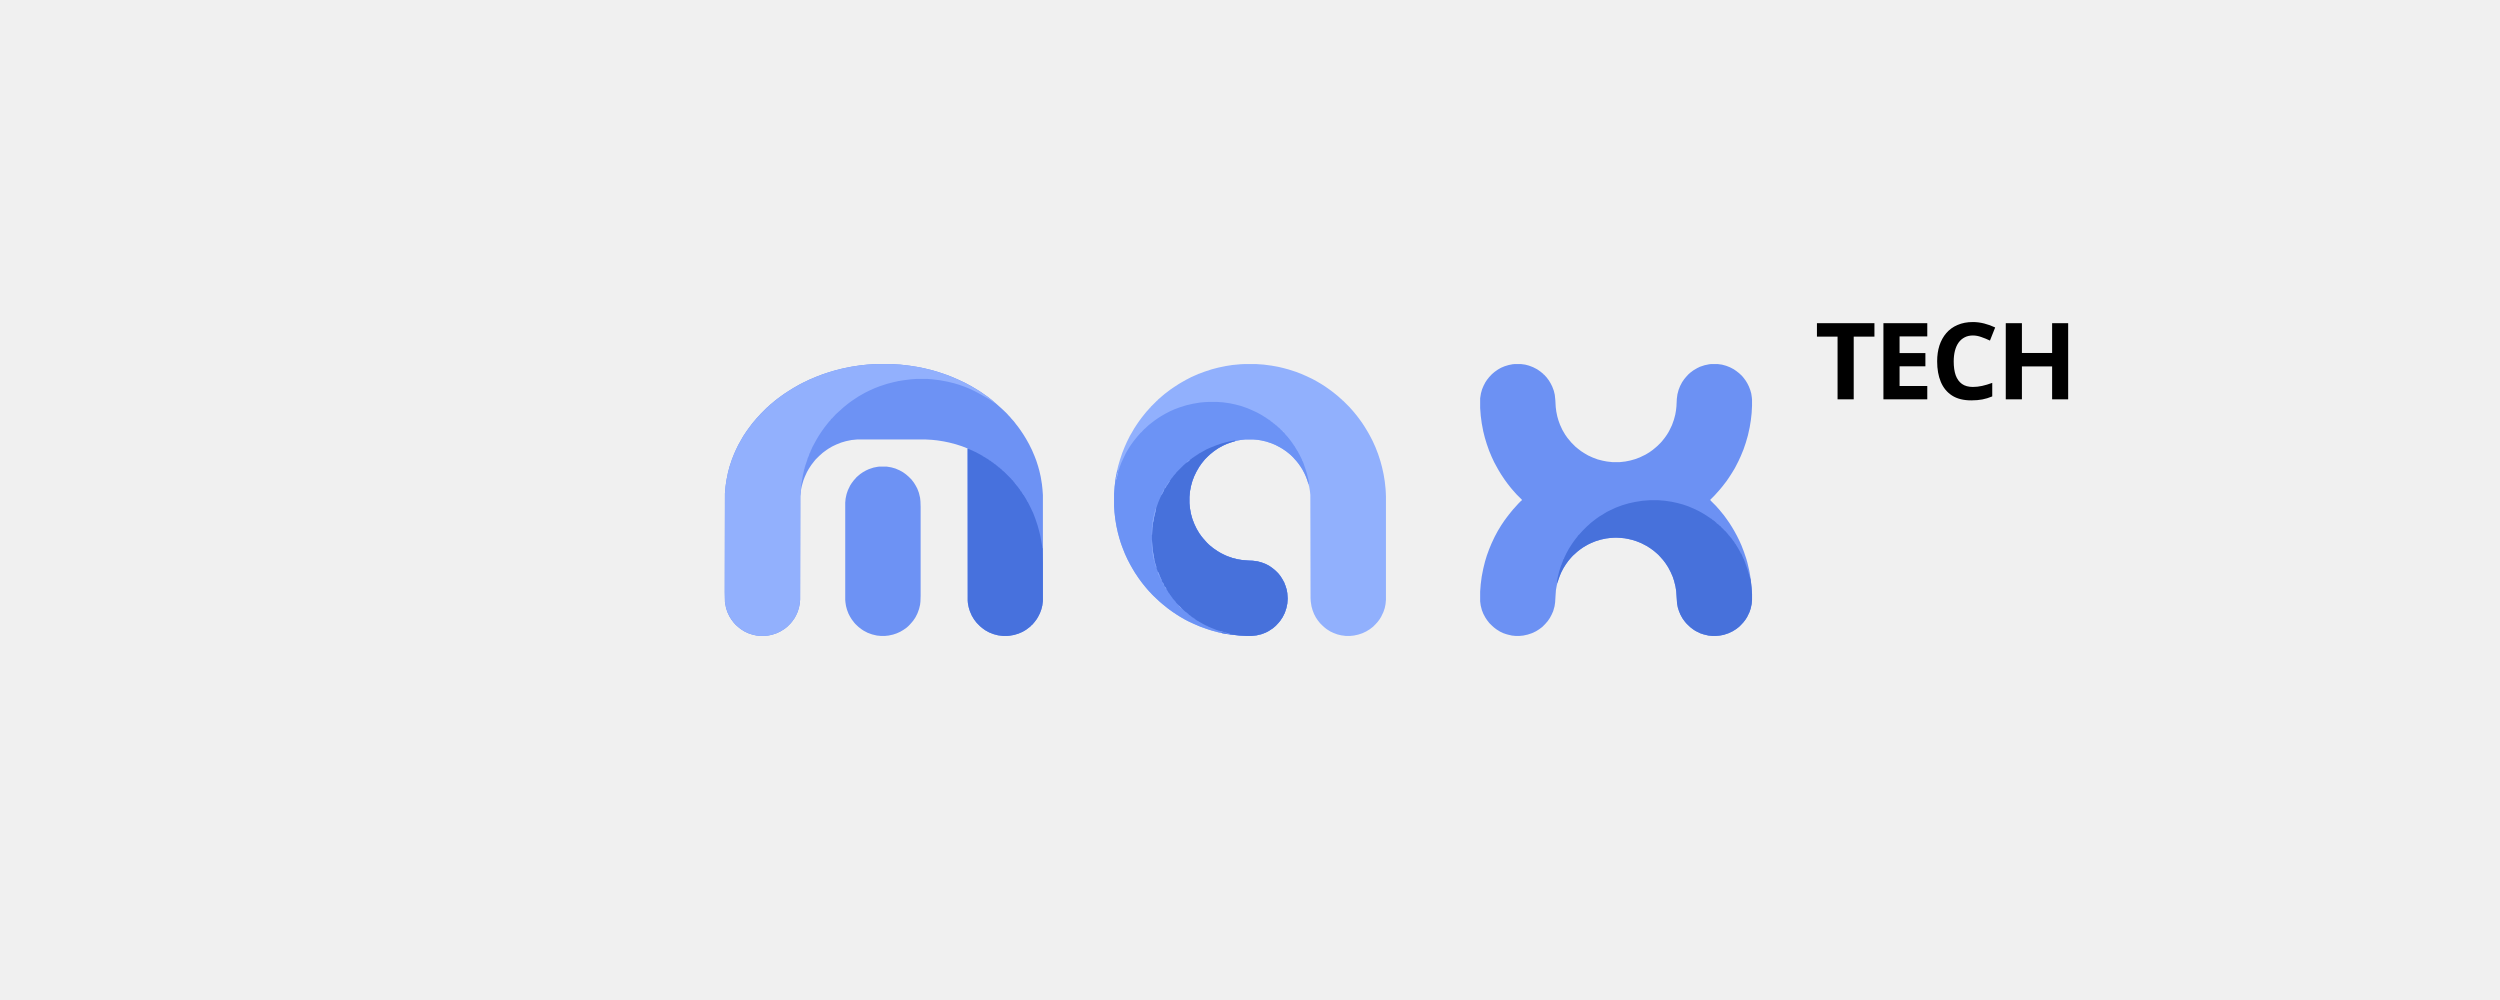
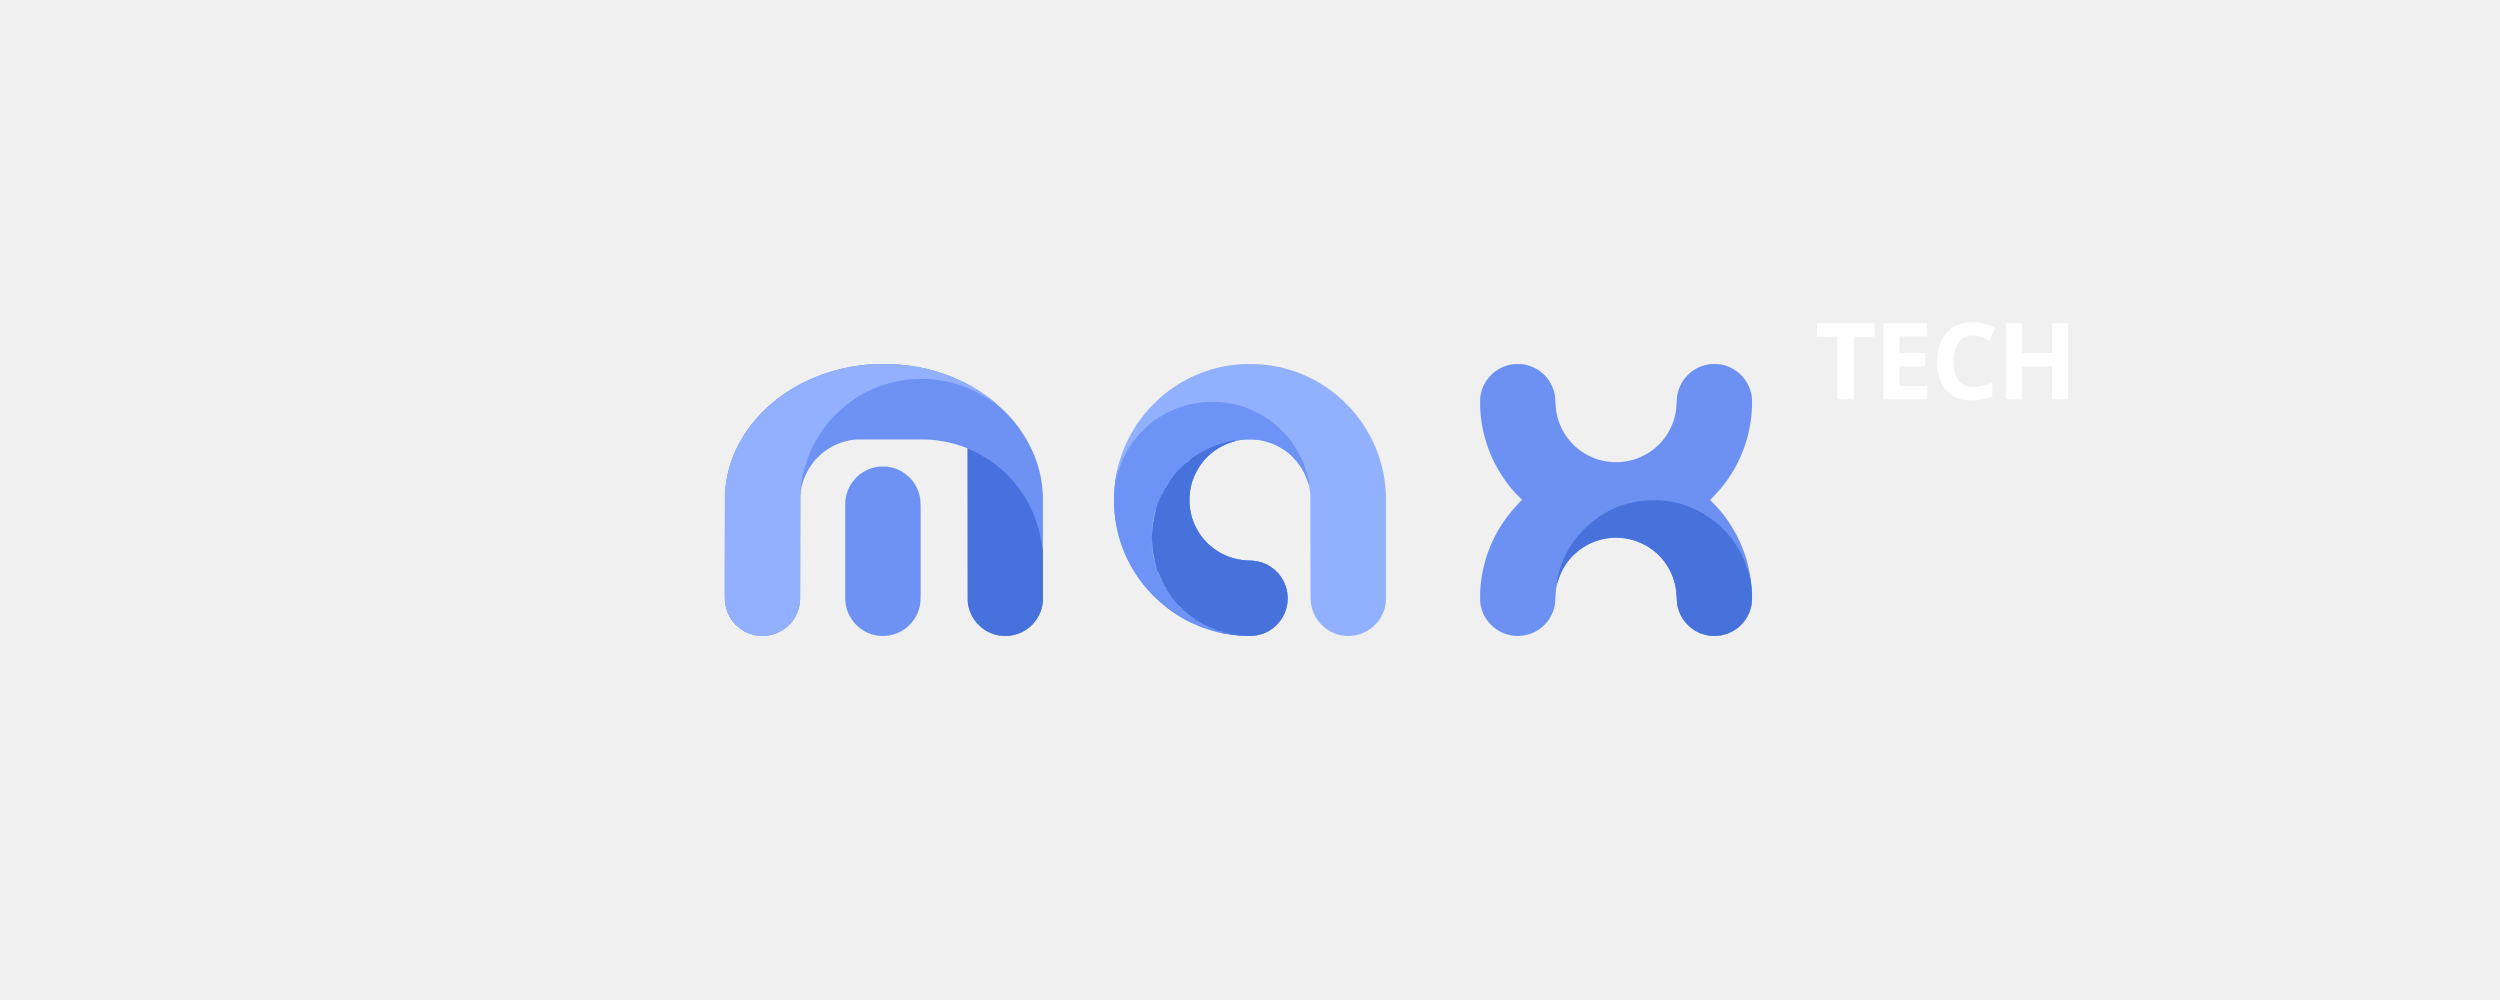
<svg xmlns="http://www.w3.org/2000/svg" width="500" zoomAndPan="magnify" viewBox="0 0 375 150" height="200" preserveAspectRatio="xMidYMid meet" version="1.0">
  <defs>
    <g />
  </defs>
  <path fill="#6d92f4" d="M 131.531 54.609 L 133.641 54.609 L 135.078 54.695 L 136.367 54.844 L 137.508 55.02 L 138.68 55.254 L 139.969 55.574 L 141.023 55.898 L 142.051 56.25 L 142.871 56.57 L 143.75 56.953 L 144.746 57.422 L 145.566 57.859 L 146.27 58.27 L 146.941 58.68 L 147.586 59.121 L 148.172 59.531 L 148.699 59.941 L 149.082 60.262 L 149.492 60.613 L 149.727 60.82 L 150.312 61.348 L 150.75 61.758 L 151.074 62.078 L 151.277 62.312 L 151.484 62.52 L 151.746 62.84 L 152.07 63.191 L 152.449 63.691 L 152.684 63.984 L 153.066 64.512 L 153.535 65.215 L 153.945 65.887 L 154.355 66.621 L 154.793 67.5 L 155.203 68.465 L 155.438 69.082 L 155.703 69.902 L 155.906 70.633 L 156.113 71.543 L 156.289 72.625 L 156.375 73.418 L 156.434 74.238 L 156.434 90.145 L 156.348 90.82 L 156.199 91.406 L 155.996 91.961 L 155.762 92.43 L 155.527 92.84 L 155.176 93.309 L 154.824 93.719 L 154.707 93.777 L 154.676 93.867 L 154.355 94.129 L 153.887 94.48 L 153.387 94.773 L 152.773 95.039 L 152.098 95.242 L 151.426 95.359 L 151.043 95.391 L 150.457 95.391 L 149.727 95.301 L 149.051 95.125 L 148.379 94.863 L 147.793 94.539 L 147.383 94.246 L 147 93.926 L 146.504 93.426 L 146.121 92.93 L 145.77 92.344 L 145.477 91.668 L 145.301 91.082 L 145.184 90.469 L 145.156 90.117 L 145.125 67.266 L 144.305 66.941 L 143.398 66.648 L 142.402 66.387 L 141.551 66.211 L 140.613 66.062 L 139.824 65.977 L 138.77 65.918 L 128.602 65.918 L 127.723 66.004 L 126.875 66.18 L 126.172 66.387 L 125.438 66.68 L 124.824 66.973 L 124.324 67.266 L 123.973 67.5 L 123.418 67.91 L 123.125 68.172 L 122.891 68.379 L 122.332 68.934 L 122.07 69.258 L 121.688 69.754 L 121.309 70.34 L 121.043 70.809 L 120.723 71.512 L 120.516 72.039 L 120.254 72.949 L 120.137 73.562 L 120.047 74.414 L 120.02 89.969 L 119.961 90.586 L 119.844 91.141 L 119.668 91.727 L 119.434 92.254 L 119.199 92.695 L 118.848 93.191 L 118.582 93.516 L 118.086 94.012 L 117.676 94.336 L 117.059 94.715 L 116.504 94.98 L 115.801 95.215 L 115.215 95.332 L 114.656 95.391 L 114.07 95.391 L 113.484 95.332 L 112.84 95.184 L 112.227 94.98 L 111.668 94.715 L 111.113 94.363 L 110.789 94.102 L 110.379 93.75 L 110.059 93.398 L 109.707 92.93 L 109.414 92.461 L 109.121 91.844 L 108.914 91.23 L 108.77 90.496 L 108.738 90.262 L 108.711 88.828 L 108.738 74.004 L 108.828 72.977 L 108.973 71.98 L 109.207 70.84 L 109.441 69.961 L 109.793 68.906 L 110.117 68.086 L 110.379 67.5 L 110.73 66.766 L 110.996 66.297 L 111.172 65.977 L 111.492 65.418 L 112.02 64.629 L 112.402 64.102 L 112.84 63.516 L 113.191 63.105 L 113.457 62.781 L 113.895 62.312 L 114.102 62.078 L 114.98 61.199 L 115.215 60.996 L 115.566 60.672 L 115.887 60.41 L 116.27 60.086 L 116.648 59.793 L 117.207 59.383 L 117.703 59.031 L 118.379 58.594 L 118.992 58.211 L 120.02 57.625 L 120.488 57.391 L 121.395 56.953 L 122.363 56.543 L 123.359 56.16 L 124.414 55.809 L 125.41 55.516 L 126.609 55.223 L 127.812 54.988 L 128.984 54.812 L 130.066 54.695 L 130.887 54.637 Z M 121.512 67.703 L 121.543 67.762 Z M 121.16 68.582 L 121.191 68.641 Z M 121.102 68.73 L 121.133 68.789 Z M 121.043 68.906 L 121.074 68.965 Z M 120.957 69.141 L 120.984 69.199 Z M 120.926 69.227 L 120.957 69.285 Z M 120.84 69.492 L 120.867 69.551 Z M 120.809 69.609 L 120.84 69.668 Z M 120.781 69.695 L 120.809 69.754 Z M 120.723 69.902 L 120.75 69.961 Z M 120.691 70.02 L 120.723 70.078 Z M 120.633 70.312 L 120.664 70.371 Z M 120.605 70.43 L 120.633 70.488 Z M 151.777 71.895 L 151.777 71.953 L 151.836 71.922 Z M 151.836 71.953 L 151.863 72.012 Z M 154.18 75.262 L 154.207 75.32 Z M 154.238 75.379 L 154.266 75.438 Z M 154.473 75.82 L 154.5 75.879 Z M 154.531 75.938 L 154.559 75.996 Z M 154.59 76.055 L 154.617 76.113 Z M 154.793 76.492 L 154.824 76.551 Z M 154.883 76.668 L 154.91 76.727 Z M 154.91 76.758 L 154.941 76.816 Z M 154.941 76.816 L 154.969 76.875 Z M 154.969 76.875 L 155 76.934 Z M 155 76.934 L 155.027 77.02 Z M 155.059 77.078 L 155.086 77.137 Z M 155.117 77.227 L 155.145 77.285 Z M 155.203 77.461 L 155.234 77.52 Z M 155.234 77.52 L 155.262 77.578 Z M 155.262 77.605 L 155.293 77.664 Z M 155.293 77.664 L 155.32 77.723 Z M 155.352 77.84 L 155.379 77.898 Z M 155.469 78.164 L 155.496 78.223 Z M 155.496 78.25 L 155.527 78.309 Z M 155.527 78.34 L 155.555 78.398 Z M 155.555 78.426 L 155.586 78.484 Z M 155.586 78.516 L 155.613 78.574 Z M 155.613 78.602 L 155.645 78.66 Z M 155.645 78.691 L 155.672 78.777 Z M 155.672 78.809 L 155.703 78.867 Z M 155.703 78.895 L 155.73 78.953 Z M 155.73 78.984 L 155.762 79.043 Z M 155.762 79.07 L 155.789 79.129 Z M 155.82 79.305 L 155.848 79.363 Z M 155.879 79.539 L 155.906 79.598 Z M 155.906 79.656 L 155.938 79.715 Z M 155.938 79.746 L 155.965 79.832 Z M 155.965 79.891 L 155.996 79.949 Z M 155.996 79.98 L 156.023 80.066 Z M 156.023 80.125 L 156.055 80.215 Z M 156.055 80.273 L 156.082 80.332 Z M 156.113 80.566 L 156.141 80.625 Z M 156.141 80.684 L 156.172 80.742 Z M 156.141 80.684 " fill-opacity="1" fill-rule="nonzero" />
  <path fill="#92b0fd" d="M 131.531 54.609 L 133.641 54.609 L 135.078 54.695 L 136.367 54.844 L 137.508 55.02 L 138.68 55.254 L 139.969 55.574 L 141.023 55.898 L 142.051 56.25 L 142.871 56.57 L 143.75 56.953 L 144.746 57.422 L 145.566 57.859 L 146.27 58.27 L 146.941 58.68 L 147.586 59.121 L 148.172 59.531 L 148.699 59.941 L 149.082 60.262 L 149.285 60.438 L 149.199 60.469 L 148.816 60.176 L 148.496 59.969 L 148.379 59.883 L 148.113 59.734 L 147.559 59.414 L 146.824 59.004 L 146.27 58.711 L 145.477 58.328 L 144.688 58.008 L 143.867 57.715 L 143.074 57.48 L 142.109 57.246 L 140.996 57.039 L 139.824 56.895 L 139.09 56.836 L 137.508 56.836 L 136.66 56.895 L 135.516 57.039 L 134.812 57.156 L 134.668 57.156 L 134.668 57.188 L 134.258 57.273 L 134.109 57.305 L 133.086 57.566 L 131.914 57.949 L 131.473 58.125 L 131.238 58.211 L 130.391 58.594 L 129.746 58.914 L 129.07 59.297 L 128.719 59.5 L 127.84 60.086 L 127.43 60.379 L 127.051 60.672 L 126.582 61.055 L 126.348 61.258 L 125.996 61.582 L 125.762 61.785 L 125.379 62.137 L 124.969 62.578 L 124.793 62.781 L 124.676 62.84 L 124.559 63.047 L 124.355 63.25 L 124.031 63.66 L 123.68 64.102 L 123.328 64.598 L 123.125 64.891 L 122.801 65.391 L 122.539 65.828 L 122.246 66.355 L 122.07 66.68 L 121.805 67.176 L 121.746 67.352 L 121.629 67.559 L 121.543 67.82 L 121.426 68.027 L 121.336 68.32 L 121.219 68.613 L 121.16 68.699 L 121.102 68.934 L 120.867 69.637 L 120.809 69.754 L 120.781 69.93 L 120.723 70.047 L 120.664 70.34 L 120.605 70.457 L 120.574 70.691 L 120.43 71.309 L 120.223 72.508 L 120.137 73.152 L 120.137 73.562 L 120.047 74.414 L 120.02 89.969 L 119.961 90.586 L 119.844 91.141 L 119.668 91.727 L 119.434 92.254 L 119.199 92.695 L 118.848 93.191 L 118.582 93.516 L 118.086 94.012 L 117.676 94.336 L 117.059 94.715 L 116.504 94.98 L 115.801 95.215 L 115.215 95.332 L 114.656 95.391 L 114.07 95.391 L 113.484 95.332 L 112.84 95.184 L 112.227 94.98 L 111.668 94.715 L 111.113 94.363 L 110.789 94.102 L 110.379 93.75 L 110.059 93.398 L 109.707 92.93 L 109.414 92.461 L 109.121 91.844 L 108.914 91.23 L 108.77 90.496 L 108.738 90.262 L 108.711 88.828 L 108.738 74.004 L 108.828 72.977 L 108.973 71.98 L 109.207 70.84 L 109.441 69.961 L 109.793 68.906 L 110.117 68.086 L 110.379 67.5 L 110.73 66.766 L 110.996 66.297 L 111.172 65.977 L 111.492 65.418 L 112.02 64.629 L 112.402 64.102 L 112.84 63.516 L 113.191 63.105 L 113.457 62.781 L 113.895 62.312 L 114.102 62.078 L 114.98 61.199 L 115.215 60.996 L 115.566 60.672 L 115.887 60.41 L 116.27 60.086 L 116.648 59.793 L 117.207 59.383 L 117.703 59.031 L 118.379 58.594 L 118.992 58.211 L 120.02 57.625 L 120.488 57.391 L 121.395 56.953 L 122.363 56.543 L 123.359 56.16 L 124.414 55.809 L 125.41 55.516 L 126.609 55.223 L 127.812 54.988 L 128.984 54.812 L 130.066 54.695 L 130.887 54.637 Z M 120.957 69.141 L 120.984 69.199 Z M 120.926 69.227 L 120.957 69.285 Z M 120.84 69.492 L 120.867 69.551 Z M 120.84 69.492 " fill-opacity="1" fill-rule="nonzero" />
  <path fill="#6d92f4" d="M 131.883 69.988 L 132.996 69.988 L 133.699 70.105 L 134.316 70.281 L 134.93 70.547 L 135.457 70.84 L 135.898 71.16 L 136.277 71.484 L 136.719 71.922 L 137.098 72.422 L 137.363 72.859 L 137.598 73.301 L 137.832 73.914 L 138.008 74.648 L 138.066 75.176 L 138.094 76.023 L 138.094 89.383 L 138.066 90.234 L 138.008 90.73 L 137.859 91.348 L 137.625 91.992 L 137.332 92.578 L 136.98 93.105 L 136.66 93.484 L 136.336 93.836 L 136.016 94.129 L 135.516 94.48 L 135.02 94.773 L 134.492 95.008 L 133.965 95.184 L 133.289 95.332 L 132.734 95.391 L 132.148 95.391 L 131.531 95.332 L 130.801 95.156 L 130.156 94.922 L 129.539 94.598 L 129.188 94.363 L 128.777 94.043 L 128.309 93.602 L 128.105 93.367 L 127.754 92.898 L 127.52 92.52 L 127.285 92.078 L 127.051 91.465 L 126.902 90.906 L 126.816 90.352 L 126.785 90 L 126.785 75.379 L 126.844 74.766 L 126.992 74.09 L 127.195 73.504 L 127.52 72.832 L 127.723 72.508 L 128.074 72.039 L 128.34 71.746 L 128.457 71.602 L 128.691 71.395 L 129.043 71.102 L 129.422 70.84 L 129.891 70.574 L 130.332 70.371 L 131.035 70.137 L 131.648 70.02 Z M 131.883 69.988 " fill-opacity="1" fill-rule="nonzero" />
  <path fill="#4771dd" d="M 145.156 67.324 L 145.449 67.41 L 146.297 67.793 L 146.855 68.086 L 147.324 68.348 L 147.41 68.379 L 147.41 68.438 L 147.559 68.496 L 147.852 68.672 L 147.938 68.699 L 147.938 68.758 L 148.055 68.789 L 148.262 68.934 L 148.348 68.965 L 148.348 69.023 L 148.496 69.082 L 148.641 69.168 L 148.758 69.285 L 149.051 69.461 L 149.051 69.52 L 149.168 69.551 L 149.168 69.609 L 149.285 69.637 L 149.434 69.785 L 149.578 69.871 L 149.609 69.93 L 149.754 70.02 L 149.754 70.078 L 149.871 70.105 L 150.02 70.254 L 150.281 70.457 L 150.43 70.633 L 150.574 70.723 L 151.746 71.895 L 151.746 71.953 L 151.805 71.953 L 151.98 72.156 L 152.07 72.305 L 152.129 72.332 L 152.188 72.449 L 152.273 72.539 L 152.273 72.598 L 152.391 72.656 L 152.422 72.773 L 152.508 72.801 L 152.539 72.891 L 152.715 73.066 L 152.742 73.152 L 152.801 73.184 L 152.832 73.27 L 152.977 73.418 L 153.035 73.594 L 153.094 73.594 L 153.125 73.711 L 153.184 73.711 L 153.328 73.973 L 153.359 74.062 L 153.418 74.062 L 153.477 74.238 L 153.535 74.238 L 153.652 74.441 L 153.887 74.824 L 154.062 75.145 L 154.09 75.262 L 154.148 75.262 L 154.59 76.141 L 154.824 76.641 L 154.969 76.934 L 155.145 77.402 L 155.293 77.781 L 155.645 78.836 L 155.879 79.688 L 156.055 80.418 L 156.316 81.883 L 156.348 82.234 L 156.406 82.234 L 156.434 84.578 L 156.434 90.145 L 156.348 90.82 L 156.199 91.406 L 155.996 91.961 L 155.762 92.43 L 155.527 92.84 L 155.176 93.309 L 154.824 93.719 L 154.707 93.777 L 154.676 93.867 L 154.355 94.129 L 153.887 94.48 L 153.387 94.773 L 152.773 95.039 L 152.098 95.242 L 151.426 95.359 L 151.043 95.391 L 150.457 95.391 L 149.727 95.301 L 149.051 95.125 L 148.379 94.863 L 147.793 94.539 L 147.383 94.246 L 147 93.926 L 146.504 93.426 L 146.121 92.93 L 145.77 92.344 L 145.477 91.668 L 145.301 91.082 L 145.184 90.469 L 145.156 90.117 Z M 145.156 67.324 " fill-opacity="1" fill-rule="nonzero" />
  <path fill="#91b0fd" d="M 186.648 54.609 L 188.438 54.609 L 189.609 54.695 L 190.723 54.844 L 191.719 55.02 L 192.566 55.223 L 193.328 55.43 L 194.414 55.781 L 195.234 56.102 L 195.906 56.395 L 196.844 56.836 L 197.488 57.188 L 198.133 57.566 L 198.691 57.918 L 199.16 58.242 L 199.688 58.621 L 200.066 58.914 L 200.711 59.441 L 201.004 59.707 L 201.238 59.91 L 201.328 59.969 L 201.328 60.027 L 201.445 60.086 L 202.441 61.082 L 202.645 61.316 L 202.938 61.641 L 203.203 61.961 L 203.582 62.43 L 203.934 62.898 L 204.316 63.426 L 204.754 64.102 L 205.195 64.832 L 205.488 65.359 L 205.898 66.152 L 206.309 67.059 L 206.719 68.113 L 207.07 69.199 L 207.305 70.078 L 207.539 71.133 L 207.715 72.215 L 207.832 73.301 L 207.859 73.68 L 207.891 74.441 L 207.891 89.969 L 207.832 90.613 L 207.715 91.199 L 207.508 91.816 L 207.156 92.547 L 206.895 92.957 L 206.602 93.34 L 206.277 93.691 L 205.957 94.012 L 205.457 94.395 L 204.93 94.715 L 204.375 94.98 L 203.758 95.184 L 203.086 95.332 L 202.5 95.391 L 201.883 95.391 L 201.18 95.301 L 200.594 95.156 L 200.039 94.949 L 199.539 94.715 L 198.984 94.363 L 198.66 94.102 L 198.367 93.836 L 197.988 93.457 L 197.664 93.047 L 197.371 92.605 L 197.109 92.109 L 196.875 91.492 L 196.727 90.965 L 196.609 90.203 L 196.582 89.676 L 196.551 74.238 L 196.492 73.68 L 196.375 72.977 L 196.141 72.188 L 195.938 71.602 L 195.672 71.016 L 195.379 70.457 L 195.086 69.988 L 194.734 69.492 L 194.473 69.168 L 194.207 68.875 L 194.004 68.641 L 193.68 68.32 L 193.445 68.113 L 192.977 67.734 L 192.422 67.352 L 191.98 67.09 L 191.309 66.738 L 190.75 66.504 L 189.961 66.238 L 189.199 66.062 L 188.672 65.977 L 187.996 65.918 L 186.797 65.918 L 186.035 66.004 L 185.449 66.121 L 184.746 66.328 L 184.07 66.562 L 183.484 66.824 L 182.781 67.207 L 182.43 67.441 L 182.02 67.734 L 181.551 68.113 L 181.172 68.465 L 180.73 68.906 L 180.469 69.227 L 180.234 69.52 L 179.883 70.02 L 179.473 70.723 L 179.121 71.453 L 178.855 72.156 L 178.652 72.891 L 178.504 73.652 L 178.418 74.559 L 178.418 75.469 L 178.504 76.316 L 178.652 77.109 L 178.855 77.84 L 179.148 78.602 L 179.5 79.336 L 179.883 79.98 L 180.262 80.508 L 180.527 80.828 L 180.789 81.121 L 180.996 81.355 L 181.289 81.648 L 181.523 81.855 L 181.992 82.234 L 182.637 82.676 L 183.133 82.969 L 183.602 83.203 L 184.043 83.406 L 184.863 83.699 L 185.566 83.875 L 186.238 83.992 L 187.266 84.082 L 187.91 84.109 L 188.613 84.199 L 189.258 84.375 L 189.871 84.609 L 190.371 84.871 L 190.84 85.195 L 191.133 85.43 L 191.426 85.691 L 191.746 86.016 L 192.07 86.426 L 192.332 86.836 L 192.625 87.363 L 192.859 87.977 L 193.008 88.477 L 193.094 88.973 L 193.152 89.793 L 193.094 90.555 L 192.949 91.23 L 192.715 91.934 L 192.391 92.578 L 192.039 93.105 L 191.777 93.426 L 191.367 93.867 L 190.957 94.219 L 190.34 94.629 L 189.844 94.891 L 189.227 95.125 L 188.496 95.301 L 187.734 95.391 L 186.941 95.391 L 185.918 95.332 L 184.656 95.184 L 183.809 95.066 L 182.812 94.863 L 181.816 94.598 L 181.082 94.363 L 180.086 94.012 L 179.121 93.602 L 178.242 93.191 L 177.684 92.898 L 176.98 92.488 L 176.426 92.137 L 175.898 91.785 L 175.488 91.492 L 175.137 91.23 L 174.668 90.848 L 174.375 90.613 L 173.965 90.262 L 173.523 89.852 L 173.027 89.383 L 172.793 89.148 L 172.586 88.914 L 172.383 88.711 L 172.176 88.477 L 171.824 88.066 L 171.445 87.598 L 171.152 87.215 L 170.77 86.688 L 170.242 85.898 L 169.891 85.312 L 169.539 84.695 L 169.129 83.906 L 168.75 83.086 L 168.367 82.117 L 168.133 81.473 L 167.898 80.711 L 167.664 79.832 L 167.461 78.895 L 167.285 77.84 L 167.168 76.785 L 167.109 75.906 L 167.109 74.09 L 167.195 72.977 L 167.344 71.777 L 167.488 70.926 L 167.723 69.902 L 167.988 68.992 L 168.34 67.938 L 168.691 67.059 L 169.043 66.27 L 169.48 65.391 L 169.891 64.688 L 170.125 64.277 L 170.508 63.691 L 170.828 63.223 L 171.238 62.664 L 171.562 62.254 L 171.941 61.785 L 172.234 61.465 L 172.441 61.23 L 172.5 61.141 L 172.559 61.141 L 172.617 61.023 L 173.555 60.086 L 173.613 60.086 L 173.641 60 L 173.875 59.793 L 174.316 59.414 L 174.695 59.09 L 175.164 58.738 L 175.547 58.445 L 176.102 58.066 L 176.777 57.625 L 177.215 57.363 L 177.891 56.98 L 178.68 56.57 L 179.734 56.102 L 180.762 55.723 L 181.758 55.398 L 182.754 55.137 L 183.895 54.902 L 184.832 54.754 L 186.062 54.637 Z M 192.129 64.395 L 192.129 64.453 L 192.188 64.422 Z M 192.246 64.512 L 192.246 64.57 L 192.305 64.539 Z M 192.363 64.629 L 192.363 64.688 L 192.422 64.656 Z M 192.449 64.746 L 192.508 64.805 L 192.508 64.746 Z M 193.562 66.035 L 193.594 66.094 Z M 193.652 66.152 L 193.68 66.211 Z M 194.148 66.855 L 194.18 66.914 Z M 194.941 68.203 L 194.969 68.262 Z M 195 68.32 L 195.027 68.379 Z M 195.059 68.438 L 195.086 68.496 Z M 195.117 68.555 L 195.145 68.613 Z M 195.234 68.816 L 195.262 68.875 Z M 195.262 68.875 L 195.293 68.934 Z M 195.32 69.023 L 195.379 69.141 L 195.352 69.023 Z M 195.379 69.141 L 195.41 69.199 Z M 195.41 69.199 L 195.438 69.258 Z M 195.438 69.285 L 195.469 69.344 Z M 195.469 69.344 L 195.496 69.434 Z M 195.496 69.434 L 195.527 69.492 Z M 195.527 69.492 L 195.555 69.551 Z M 195.555 69.578 L 195.586 69.637 Z M 195.586 69.637 L 195.613 69.727 Z M 195.613 69.727 L 195.645 69.785 Z M 195.645 69.812 L 195.672 69.871 Z M 195.672 69.902 L 195.703 69.961 Z M 195.703 69.961 L 195.73 70.047 Z M 195.73 70.047 L 195.762 70.105 Z M 195.762 70.137 L 195.789 70.195 Z M 195.789 70.223 L 195.82 70.281 Z M 195.82 70.312 L 195.848 70.371 Z M 195.938 70.664 L 195.965 70.723 Z M 196.23 71.805 L 196.258 71.863 Z M 196.289 72.07 L 196.316 72.129 Z M 173.965 74.707 L 173.992 74.766 Z M 173.613 75.586 L 173.641 75.645 Z M 173.523 75.82 L 173.555 75.879 Z M 174.93 88.359 L 174.961 88.418 Z M 175.312 88.945 L 175.34 89.004 Z M 175.516 89.238 L 175.547 89.297 Z M 175.867 89.707 L 175.898 89.766 Z M 175.984 89.852 L 176.016 89.91 Z M 176.133 90.027 L 176.16 90.086 Z M 176.395 90.352 L 176.426 90.41 Z M 176.746 90.73 L 176.777 90.82 L 176.836 90.789 Z M 176.836 90.82 L 176.895 90.938 L 177.129 91.172 L 177.188 91.141 L 176.863 90.82 Z M 177.188 91.172 L 177.246 91.289 L 177.305 91.258 Z M 177.363 91.348 L 177.363 91.406 L 177.422 91.375 Z M 179.734 93.191 L 179.766 93.25 L 179.824 93.223 Z M 179.883 93.281 L 179.91 93.34 L 179.969 93.309 Z M 179.883 93.281 " fill-opacity="1" fill-rule="nonzero" />
  <path fill="#6c93f5" d="M 181.199 60.293 L 182.637 60.293 L 183.457 60.352 L 184.48 60.496 L 185.301 60.672 L 186.094 60.879 L 187.117 61.23 L 187.793 61.523 L 188.555 61.875 L 189.199 62.227 L 189.754 62.578 L 189.844 62.605 L 189.844 62.664 L 189.93 62.664 L 189.93 62.723 L 190.02 62.723 L 190.02 62.781 L 190.195 62.84 L 190.195 62.898 L 190.281 62.898 L 190.281 62.957 L 190.371 62.957 L 190.488 63.074 L 190.605 63.133 L 190.605 63.191 L 190.723 63.223 L 190.723 63.281 L 190.84 63.309 L 190.84 63.367 L 190.957 63.398 L 190.957 63.457 L 191.016 63.457 L 191.016 63.516 L 191.133 63.543 L 191.16 63.602 L 191.309 63.691 L 191.309 63.75 L 191.453 63.809 L 191.746 64.102 L 191.895 64.188 L 192.098 64.422 L 192.246 64.512 L 192.246 64.57 L 192.363 64.629 L 192.422 64.746 L 192.656 64.949 L 192.773 65.125 L 193.066 65.449 L 193.211 65.594 L 193.242 65.684 L 193.359 65.77 L 193.387 65.859 L 193.445 65.887 L 193.504 66.004 L 193.652 66.152 L 193.738 66.328 L 193.797 66.355 L 193.887 66.504 L 193.887 66.562 L 193.945 66.562 L 193.945 66.648 L 194.004 66.648 L 194.09 66.824 L 194.18 66.914 L 194.324 67.176 L 194.559 67.559 L 194.559 67.617 L 194.617 67.617 L 194.734 67.852 L 194.969 68.289 L 195.262 68.875 L 195.527 69.492 L 195.672 69.93 L 195.762 70.164 L 196.023 70.984 L 196.289 72.07 L 196.316 72.246 L 196.316 72.625 L 196.258 72.598 L 196.082 72.012 L 195.906 71.543 L 195.672 71.016 L 195.379 70.457 L 195.086 69.988 L 194.734 69.492 L 194.473 69.168 L 194.207 68.875 L 194.004 68.641 L 193.68 68.32 L 193.445 68.113 L 192.977 67.734 L 192.422 67.352 L 191.98 67.09 L 191.309 66.738 L 190.75 66.504 L 189.961 66.238 L 189.199 66.062 L 188.672 65.977 L 187.996 65.918 L 186.797 65.918 L 186.035 66.004 L 185.449 66.121 L 184.746 66.328 L 184.07 66.562 L 183.484 66.824 L 182.781 67.207 L 182.43 67.441 L 182.02 67.734 L 181.551 68.113 L 181.172 68.465 L 180.73 68.906 L 180.469 69.227 L 180.234 69.52 L 179.883 70.02 L 179.473 70.723 L 179.121 71.453 L 178.855 72.156 L 178.652 72.891 L 178.504 73.652 L 178.418 74.559 L 178.418 75.469 L 178.504 76.316 L 178.652 77.109 L 178.855 77.84 L 179.148 78.602 L 179.5 79.336 L 179.883 79.98 L 180.262 80.508 L 180.527 80.828 L 180.789 81.121 L 180.996 81.355 L 181.289 81.648 L 181.523 81.855 L 181.992 82.234 L 182.637 82.676 L 183.133 82.969 L 183.602 83.203 L 184.043 83.406 L 184.863 83.699 L 185.566 83.875 L 186.238 83.992 L 187.266 84.082 L 187.91 84.109 L 188.613 84.199 L 189.258 84.375 L 189.871 84.609 L 190.371 84.871 L 190.84 85.195 L 191.133 85.43 L 191.426 85.691 L 191.746 86.016 L 192.07 86.426 L 192.332 86.836 L 192.625 87.363 L 192.859 87.977 L 193.008 88.477 L 193.094 88.973 L 193.152 89.793 L 193.094 90.555 L 192.949 91.23 L 192.715 91.934 L 192.391 92.578 L 192.039 93.105 L 191.777 93.426 L 191.367 93.867 L 190.957 94.219 L 190.34 94.629 L 189.844 94.891 L 189.227 95.125 L 188.496 95.301 L 187.734 95.391 L 186.941 95.391 L 185.918 95.332 L 184.656 95.184 L 183.809 95.066 L 182.812 94.863 L 181.816 94.598 L 181.082 94.363 L 180.086 94.012 L 179.121 93.602 L 178.242 93.191 L 177.684 92.898 L 176.98 92.488 L 176.426 92.137 L 175.898 91.785 L 175.488 91.492 L 175.137 91.23 L 174.668 90.848 L 174.375 90.613 L 173.965 90.262 L 173.523 89.852 L 173.027 89.383 L 172.793 89.148 L 172.586 88.914 L 172.383 88.711 L 172.176 88.477 L 171.824 88.066 L 171.445 87.598 L 171.152 87.215 L 170.77 86.688 L 170.242 85.898 L 169.891 85.312 L 169.539 84.695 L 169.129 83.906 L 168.75 83.086 L 168.367 82.117 L 168.133 81.473 L 167.898 80.711 L 167.664 79.832 L 167.461 78.895 L 167.285 77.84 L 167.168 76.785 L 167.109 75.906 L 167.109 74.09 L 167.195 72.977 L 167.312 72.012 L 167.371 71.805 L 167.43 71.836 L 167.52 71.57 L 167.637 71.102 L 167.898 70.223 L 168.191 69.434 L 168.516 68.73 L 168.867 67.996 L 169.102 67.586 L 169.422 67.059 L 169.656 66.707 L 170.039 66.18 L 170.418 65.711 L 170.652 65.418 L 170.918 65.125 L 171.062 64.949 L 171.238 64.805 L 171.445 64.57 L 171.648 64.363 L 171.824 64.219 L 171.973 64.07 L 172.324 63.75 L 172.734 63.426 L 173.23 63.047 L 173.699 62.723 L 174.199 62.402 L 174.812 62.051 L 175.488 61.699 L 176.219 61.375 L 177.012 61.082 L 177.949 60.789 L 178.973 60.555 L 180.027 60.379 L 180.672 60.32 Z M 173.965 74.707 L 173.992 74.766 Z M 173.613 75.586 L 173.641 75.645 Z M 173.523 75.82 L 173.555 75.879 Z M 174.93 88.359 L 174.961 88.418 Z M 175.312 88.945 L 175.34 89.004 Z M 175.516 89.238 L 175.547 89.297 Z M 175.867 89.707 L 175.898 89.766 Z M 175.984 89.852 L 176.016 89.91 Z M 176.133 90.027 L 176.16 90.086 Z M 176.395 90.352 L 176.426 90.41 Z M 176.746 90.73 L 176.777 90.82 L 176.836 90.789 Z M 176.836 90.82 L 176.895 90.938 L 177.129 91.172 L 177.188 91.141 L 176.863 90.82 Z M 177.188 91.172 L 177.246 91.289 L 177.305 91.258 Z M 177.363 91.348 L 177.363 91.406 L 177.422 91.375 Z M 179.734 93.191 L 179.766 93.25 L 179.824 93.223 Z M 179.883 93.281 L 179.91 93.34 L 179.969 93.309 Z M 179.883 93.281 " fill-opacity="1" fill-rule="nonzero" />
  <path fill="#4771db" d="M 185.242 66.062 L 185.301 66.121 L 185.242 66.18 L 184.656 66.355 L 184.07 66.562 L 183.484 66.824 L 182.781 67.207 L 182.43 67.441 L 182.02 67.734 L 181.551 68.113 L 181.172 68.465 L 180.73 68.906 L 180.469 69.227 L 180.234 69.52 L 179.883 70.02 L 179.473 70.723 L 179.121 71.453 L 178.855 72.156 L 178.652 72.891 L 178.504 73.652 L 178.418 74.559 L 178.418 75.469 L 178.504 76.316 L 178.652 77.109 L 178.855 77.84 L 179.148 78.602 L 179.5 79.336 L 179.883 79.98 L 180.262 80.508 L 180.527 80.828 L 180.789 81.121 L 180.996 81.355 L 181.289 81.648 L 181.523 81.855 L 181.992 82.234 L 182.637 82.676 L 183.133 82.969 L 183.602 83.203 L 184.043 83.406 L 184.863 83.699 L 185.566 83.875 L 186.238 83.992 L 187.266 84.082 L 187.91 84.109 L 188.613 84.199 L 189.258 84.375 L 189.871 84.609 L 190.371 84.871 L 190.84 85.195 L 191.133 85.43 L 191.426 85.691 L 191.746 86.016 L 192.07 86.426 L 192.332 86.836 L 192.625 87.363 L 192.859 87.977 L 193.008 88.477 L 193.094 88.973 L 193.152 89.793 L 193.094 90.555 L 192.949 91.23 L 192.715 91.934 L 192.391 92.578 L 192.039 93.105 L 191.777 93.426 L 191.367 93.867 L 190.957 94.219 L 190.34 94.629 L 189.844 94.891 L 189.227 95.125 L 188.496 95.301 L 187.734 95.391 L 186.941 95.391 L 185.918 95.332 L 184.656 95.184 L 184.422 95.156 L 184.422 95.066 L 184.012 94.949 L 183.66 94.863 L 182.898 94.629 L 182.371 94.453 L 181.641 94.16 L 181.375 94.043 L 181.141 93.953 L 181.141 93.895 L 180.996 93.867 L 180.379 93.574 L 180.379 93.516 L 180.176 93.457 L 180.176 93.398 L 180.027 93.367 L 179.5 93.047 L 179.207 92.84 L 179.207 92.781 L 179.062 92.754 L 179.031 92.664 L 178.914 92.637 L 178.562 92.371 L 178.562 92.312 L 178.445 92.285 L 178.27 92.137 L 178.27 92.078 L 178.152 92.051 L 178.125 91.961 L 178.008 91.934 L 177.977 91.844 L 177.832 91.785 L 177.48 91.465 L 176.426 90.41 L 176.277 90.176 L 176.133 90.027 L 175.898 89.766 L 175.809 89.59 L 175.75 89.559 L 175.723 89.473 L 175.664 89.441 L 175.633 89.355 L 175.516 89.238 L 175.43 89.062 L 175.312 88.945 L 175.164 88.68 L 174.785 88.066 L 174.551 87.656 L 174.258 87.098 L 173.789 86.043 L 173.496 85.254 L 173.262 84.461 L 173.086 83.699 L 172.938 82.91 L 172.852 82.09 L 172.793 81.238 L 172.793 80.184 L 172.852 79.129 L 172.938 78.398 L 173.055 77.723 L 173.203 77.051 L 173.438 76.23 L 173.73 75.379 L 174.023 74.676 L 174.492 73.711 L 174.871 73.035 L 175.516 72.07 L 175.633 71.922 L 175.664 71.836 L 175.809 71.688 L 176.043 71.367 L 176.133 71.25 L 176.191 71.25 L 176.219 71.133 L 176.367 71.016 L 176.453 70.867 L 177.566 69.754 L 177.801 69.551 L 178.066 69.316 L 178.477 68.992 L 178.738 68.789 L 178.797 68.789 L 178.797 68.73 L 179.004 68.613 L 179.238 68.438 L 179.297 68.438 L 179.297 68.379 L 179.473 68.32 L 179.473 68.262 L 179.648 68.203 L 179.648 68.145 L 179.793 68.113 L 179.793 68.055 L 180.086 67.91 L 180.906 67.441 L 181.551 67.148 L 182.52 66.766 L 183.105 66.562 L 183.836 66.355 L 184.57 66.18 Z M 185.242 66.062 " fill-opacity="1" fill-rule="nonzero" />
  <path fill="#84a5fa" d="M 173.348 76.316 L 173.406 76.316 L 173.348 76.609 L 173.145 77.43 L 172.996 78.191 L 172.91 78.836 L 172.852 79.57 L 172.82 80.184 L 172.762 80.273 L 172.762 79.422 L 172.82 78.809 L 172.938 78.016 L 173.113 77.168 Z M 173.348 76.316 " fill-opacity="1" fill-rule="nonzero" />
  <path fill="#8faefd" d="M 167.754 70.43 L 167.781 70.488 L 167.695 70.809 L 167.664 71.102 L 167.488 71.746 L 167.43 71.953 L 167.344 71.953 L 167.371 71.57 L 167.52 70.84 L 167.605 70.809 L 167.637 70.605 Z M 167.754 70.43 " fill-opacity="1" fill-rule="nonzero" />
  <path fill="#6c92f3" d="M 182.988 94.715 L 183.25 94.773 L 183.457 94.832 L 183.66 94.832 L 184.512 95.066 L 184.395 95.125 L 184.16 95.125 L 183.34 94.98 L 183.34 94.922 L 183.223 94.891 L 183.223 94.832 L 183.016 94.773 Z M 182.988 94.715 " fill-opacity="1" fill-rule="nonzero" />
  <path fill="#87a9fb" d="M 172.762 80.977 L 172.793 80.977 L 172.938 82.703 L 173.086 83.555 L 173.145 83.848 L 173.145 83.992 L 173.086 83.965 L 172.938 83.289 L 172.91 82.938 L 172.879 82.91 L 172.793 82.176 L 172.762 81.824 Z M 172.762 80.977 " fill-opacity="1" fill-rule="nonzero" />
  <path fill="#88a9fb" d="M 173.348 76.316 L 173.406 76.316 L 173.348 76.609 L 173.145 77.43 L 172.996 78.191 L 172.938 78.34 L 172.91 78.34 L 172.938 78.016 L 173.113 77.168 Z M 173.348 76.316 " fill-opacity="1" fill-rule="nonzero" />
  <path fill="#88a9fb" d="M 172.852 82.617 L 172.91 82.617 L 172.996 83.055 L 173.113 83.699 L 173.145 83.992 L 173.086 83.965 L 172.938 83.289 L 172.91 82.938 L 172.879 82.91 Z M 172.852 82.617 " fill-opacity="1" fill-rule="nonzero" />
  <path fill="#83a5fa" d="M 173.699 85.809 L 173.758 85.898 L 174.141 86.777 L 174.258 87.012 L 174.258 87.098 L 174.168 87.07 L 174.082 86.836 L 173.992 86.688 L 173.934 86.543 L 173.789 86.16 L 173.672 85.898 Z M 173.699 85.809 " fill-opacity="1" fill-rule="nonzero" />
  <path fill="#4872db" d="M 182.988 94.715 L 183.25 94.773 L 184.043 94.98 L 184.043 95.008 L 183.777 95.008 L 183.574 94.98 L 183.34 94.98 L 183.34 94.922 L 183.223 94.891 L 183.223 94.832 L 183.016 94.773 Z M 182.988 94.715 " fill-opacity="1" fill-rule="nonzero" />
  <path fill="#92b1fe" d="M 167.605 71.102 L 167.637 71.191 L 167.488 71.746 L 167.43 71.953 L 167.344 71.953 L 167.371 71.57 L 167.43 71.66 L 167.578 71.133 Z M 167.605 71.102 " fill-opacity="1" fill-rule="nonzero" />
  <path fill="#759af7" d="M 167.547 71.102 L 167.578 71.102 L 167.547 71.309 L 167.461 71.66 L 167.402 71.746 L 167.402 71.426 L 167.461 71.219 Z M 167.547 71.102 " fill-opacity="1" fill-rule="nonzero" />
  <path fill="#88a9fb" d="M 174.578 73.445 L 174.637 73.445 L 174.578 73.621 L 174.285 74.18 L 174.227 74.238 L 174.199 74.18 L 174.551 73.477 Z M 174.578 73.445 " fill-opacity="1" fill-rule="nonzero" />
  <path fill="#80a2f9" d="M 172.938 78.223 L 172.969 78.223 L 172.938 78.543 L 172.879 79.129 L 172.82 79.012 L 172.852 78.602 L 172.879 78.367 Z M 172.938 78.223 " fill-opacity="1" fill-rule="nonzero" />
  <path fill="#84a6fa" d="M 175.398 72.129 L 175.457 72.188 L 175.02 72.859 L 174.961 72.801 Z M 175.398 72.129 " fill-opacity="1" fill-rule="nonzero" />
  <path fill="#7499f6" d="M 182.84 94.629 L 183.074 94.656 L 183.574 94.805 L 183.602 94.863 L 183.367 94.832 L 182.84 94.656 Z M 182.84 94.629 " fill-opacity="1" fill-rule="nonzero" />
  <path fill="#86a8fb" d="M 173.262 84.461 L 173.32 84.551 L 173.465 85.047 L 173.465 85.137 L 173.406 85.137 L 173.262 84.668 L 173.23 84.492 Z M 173.262 84.461 " fill-opacity="1" fill-rule="nonzero" />
  <path fill="#6c93f5" d="M 167.754 70.43 L 167.781 70.488 L 167.637 70.984 L 167.578 70.926 L 167.605 70.664 Z M 167.754 70.43 " fill-opacity="1" fill-rule="nonzero" />
  <path fill="#84a6fa" d="M 173.055 77.605 L 173.086 77.723 L 172.996 78.191 L 172.938 78.34 L 172.91 78.34 L 172.938 78.016 L 172.996 77.723 Z M 173.055 77.605 " fill-opacity="1" fill-rule="nonzero" />
  <path fill="#89aafc" d="M 178.387 68.992 L 178.445 69.051 L 178.008 69.402 L 178.008 69.316 L 178.27 69.082 Z M 178.387 68.992 " fill-opacity="1" fill-rule="nonzero" />
  <path fill="#86a8fb" d="M 173.699 85.809 L 173.758 85.898 L 173.906 86.25 L 173.906 86.309 L 173.816 86.277 L 173.672 85.898 Z M 173.699 85.809 " fill-opacity="1" fill-rule="nonzero" />
  <path fill="#85a7fb" d="M 173.145 83.992 L 173.203 84.082 L 173.262 84.316 L 173.262 84.461 L 173.203 84.434 L 173.113 84.109 Z M 173.145 83.992 " fill-opacity="1" fill-rule="nonzero" />
  <path fill="#80a3f9" d="M 174.375 87.332 L 174.461 87.422 L 174.609 87.715 L 174.578 87.773 L 174.492 87.684 L 174.344 87.363 Z M 174.375 87.332 " fill-opacity="1" fill-rule="nonzero" />
  <path fill="#84a6fa" d="M 174.727 87.977 L 174.812 88.066 L 174.961 88.301 L 174.93 88.359 L 174.812 88.242 L 174.695 88.066 Z M 174.727 87.977 " fill-opacity="1" fill-rule="nonzero" />
  <path fill="#88a9fb" d="M 174.93 72.832 L 174.988 72.891 L 174.785 73.242 L 174.727 73.184 Z M 174.93 72.832 " fill-opacity="1" fill-rule="nonzero" />
  <path fill="#7b9ff8" d="M 172.852 82.09 L 172.879 82.09 L 172.91 82.617 L 172.852 82.617 L 172.82 82.383 Z M 172.852 82.09 " fill-opacity="1" fill-rule="nonzero" />
  <path fill="#6c91f3" d="M 227.18 54.609 L 228.145 54.609 L 228.789 54.695 L 229.348 54.844 L 229.961 55.078 L 230.578 55.398 L 231.047 55.723 L 231.367 55.984 L 231.516 56.102 L 231.516 56.16 L 231.633 56.219 L 231.984 56.602 L 232.336 57.07 L 232.598 57.508 L 232.832 57.977 L 233.066 58.594 L 233.215 59.207 L 233.301 60.027 L 233.359 61.055 L 233.449 61.758 L 233.594 62.461 L 233.77 63.074 L 234.004 63.719 L 234.355 64.48 L 234.766 65.184 L 235.117 65.684 L 235.383 66.004 L 235.703 66.387 L 236.348 67.031 L 236.672 67.293 L 237.168 67.676 L 237.668 67.996 L 238.223 68.32 L 238.926 68.641 L 239.629 68.906 L 240.422 69.109 L 241.035 69.227 L 241.828 69.316 L 243 69.316 L 243.789 69.227 L 244.523 69.082 L 245.254 68.875 L 245.957 68.613 L 246.809 68.203 L 247.395 67.852 L 247.891 67.5 L 248.215 67.234 L 248.625 66.883 L 249.121 66.387 L 249.328 66.152 L 249.68 65.711 L 250.031 65.215 L 250.234 64.891 L 250.41 64.57 L 250.793 63.777 L 251.086 62.957 L 251.289 62.195 L 251.406 61.523 L 251.465 60.965 L 251.523 59.824 L 251.613 59.148 L 251.789 58.477 L 252.023 57.891 L 252.316 57.332 L 252.637 56.863 L 252.902 56.543 L 253.254 56.16 L 253.547 55.898 L 254.016 55.547 L 254.57 55.223 L 254.98 55.02 L 255.684 54.785 L 256.387 54.637 L 256.68 54.609 L 257.648 54.609 L 258.293 54.695 L 258.938 54.871 L 259.523 55.105 L 260.078 55.398 L 260.461 55.664 L 260.871 55.984 L 261.25 56.336 L 261.457 56.57 L 261.836 57.07 L 262.102 57.508 L 262.336 57.977 L 262.539 58.504 L 262.688 59.031 L 262.773 59.59 L 262.805 59.969 L 262.805 60.848 L 262.746 61.961 L 262.629 63.016 L 262.453 64.102 L 262.188 65.301 L 261.867 66.414 L 261.516 67.441 L 261.105 68.438 L 260.754 69.199 L 260.227 70.223 L 259.727 71.043 L 259.348 71.629 L 258.965 72.188 L 258.352 72.977 L 257.969 73.445 L 257.18 74.324 L 256.535 74.969 L 256.594 75.086 L 257.414 75.906 L 257.617 76.141 L 257.91 76.465 L 258.145 76.758 L 258.555 77.254 L 258.965 77.812 L 259.434 78.484 L 259.785 79.043 L 260.168 79.688 L 260.578 80.449 L 260.898 81.094 L 261.223 81.824 L 261.574 82.734 L 261.926 83.758 L 262.102 84.375 L 262.395 85.605 L 262.539 86.426 L 262.688 87.625 L 262.773 88.562 L 262.805 89.148 L 262.805 90 L 262.746 90.613 L 262.598 91.289 L 262.422 91.816 L 262.07 92.547 L 261.809 92.957 L 261.516 93.34 L 261.191 93.691 L 260.871 94.012 L 260.461 94.336 L 259.902 94.688 L 259.289 94.98 L 258.586 95.215 L 258 95.332 L 257.383 95.391 L 256.855 95.391 L 256.27 95.332 L 255.539 95.156 L 255.012 94.98 L 254.309 94.629 L 253.957 94.395 L 253.574 94.102 L 253.195 93.75 L 252.93 93.484 L 252.668 93.164 L 252.375 92.754 L 252.082 92.227 L 251.848 91.668 L 251.672 91.113 L 251.555 90.469 L 251.438 88.711 L 251.32 87.949 L 251.113 87.129 L 250.91 86.512 L 250.617 85.84 L 250.234 85.105 L 249.855 84.52 L 249.504 84.051 L 249.121 83.613 L 248.77 83.23 L 248.477 82.969 L 248.066 82.617 L 247.539 82.234 L 246.984 81.883 L 246.191 81.473 L 245.461 81.18 L 244.816 80.977 L 244.172 80.828 L 243.703 80.742 L 243.117 80.684 L 242.559 80.652 L 242.207 80.652 L 241.621 80.684 L 240.918 80.77 L 240.098 80.945 L 239.336 81.18 L 238.691 81.445 L 238.195 81.68 L 237.492 82.09 L 236.992 82.441 L 236.582 82.762 L 236.23 83.086 L 235.996 83.289 L 235.793 83.496 L 235.586 83.73 L 235.266 84.109 L 234.883 84.637 L 234.531 85.195 L 234.18 85.867 L 233.945 86.426 L 233.742 87.012 L 233.535 87.715 L 233.391 88.504 L 233.332 89.324 L 233.273 90.32 L 233.184 90.938 L 232.98 91.668 L 232.746 92.195 L 232.48 92.695 L 232.16 93.164 L 231.777 93.602 L 231.34 94.043 L 230.871 94.395 L 230.402 94.688 L 229.785 94.98 L 229.172 95.184 L 228.496 95.332 L 227.91 95.391 L 227.355 95.391 L 226.77 95.332 L 226.035 95.156 L 225.508 94.98 L 225.012 94.746 L 224.453 94.395 L 224.074 94.102 L 223.781 93.836 L 223.398 93.457 L 223.078 93.047 L 222.785 92.605 L 222.492 92.051 L 222.285 91.523 L 222.109 90.848 L 222.023 90.203 L 222.023 88.738 L 222.109 87.625 L 222.258 86.484 L 222.492 85.281 L 222.754 84.227 L 223.02 83.348 L 223.371 82.383 L 223.723 81.531 L 224.191 80.535 L 224.66 79.656 L 225.156 78.836 L 225.625 78.133 L 226.035 77.578 L 226.301 77.227 L 226.68 76.758 L 226.945 76.434 L 227.266 76.082 L 227.473 75.848 L 227.793 75.496 L 228.203 75.086 L 228.262 75.086 L 228.293 74.969 L 227.473 74.148 L 227.266 73.914 L 227.004 73.621 L 226.68 73.242 L 226.418 72.918 L 226.125 72.539 L 225.715 71.98 L 225.188 71.191 L 224.777 70.516 L 224.484 69.988 L 224.133 69.344 L 223.75 68.523 L 223.371 67.617 L 223.02 66.621 L 222.727 65.652 L 222.492 64.715 L 222.258 63.484 L 222.109 62.344 L 222.023 61.199 L 222.023 59.734 L 222.141 59.004 L 222.316 58.387 L 222.551 57.832 L 222.812 57.332 L 223.047 56.98 L 223.371 56.57 L 223.781 56.133 L 224.191 55.781 L 224.688 55.43 L 225.156 55.164 L 225.715 54.93 L 226.301 54.754 L 226.887 54.637 Z M 260.988 82.676 L 261.016 82.734 Z M 261.164 82.996 L 261.191 83.055 Z M 261.223 83.113 L 261.25 83.172 Z M 261.281 83.23 L 261.309 83.289 Z M 234.621 83.582 L 234.648 83.641 Z M 261.516 83.73 L 261.543 83.789 Z M 234.531 83.789 L 234.562 83.848 Z M 261.543 83.789 L 261.574 83.848 Z M 234.504 83.848 L 234.531 83.906 Z M 234.445 83.992 L 234.473 84.051 Z M 234.387 84.141 L 234.414 84.199 Z M 234.355 84.199 L 234.387 84.258 Z M 234.328 84.285 L 234.355 84.344 Z M 234.297 84.344 L 234.328 84.402 Z M 234.27 84.434 L 234.297 84.492 Z M 234.211 84.578 L 234.238 84.637 Z M 234.18 84.668 L 234.211 84.727 Z M 234.152 84.727 L 234.18 84.812 Z M 234.094 84.902 L 234.121 84.961 Z M 234.062 84.988 L 234.094 85.047 Z M 234.062 84.988 " fill-opacity="1" fill-rule="nonzero" />
  <path fill="#4771db" d="M 247.512 75.027 L 248.684 75.027 L 249.766 75.117 L 250.734 75.262 L 251.555 75.438 L 252.434 75.672 L 253.281 75.965 L 254.043 76.289 L 254.836 76.668 L 255.508 77.051 L 256.066 77.402 L 256.418 77.637 L 256.621 77.781 L 256.711 77.812 L 256.855 77.957 L 257.062 78.074 L 257.09 78.133 L 257.18 78.164 L 257.324 78.309 L 257.5 78.457 L 257.5 78.516 L 257.617 78.574 L 257.883 78.777 L 257.883 78.836 L 258 78.867 L 258.145 79.012 L 258.262 79.16 L 258.438 79.305 L 258.613 79.512 L 258.82 79.688 L 259.023 79.922 L 259.289 80.242 L 259.289 80.301 L 259.348 80.301 L 259.551 80.566 L 259.668 80.684 L 259.668 80.742 L 259.758 80.77 L 259.875 80.977 L 260.02 81.18 L 260.078 81.211 L 260.195 81.414 L 260.254 81.562 L 260.312 81.562 L 260.461 81.824 L 260.664 82.148 L 260.898 82.559 L 261.047 82.82 L 261.105 82.996 L 261.164 82.996 L 261.281 83.23 L 261.398 83.523 L 261.484 83.699 L 261.484 83.789 L 261.543 83.789 L 261.719 84.258 L 262.07 85.254 L 262.246 85.809 L 262.422 86.453 L 262.48 86.543 L 262.512 86.688 L 262.598 86.922 L 262.746 88.184 L 262.805 89.148 L 262.805 90 L 262.746 90.613 L 262.598 91.289 L 262.422 91.816 L 262.07 92.547 L 261.809 92.957 L 261.516 93.34 L 261.191 93.691 L 260.871 94.012 L 260.461 94.336 L 259.902 94.688 L 259.289 94.98 L 258.586 95.215 L 258 95.332 L 257.383 95.391 L 256.855 95.391 L 256.27 95.332 L 255.539 95.156 L 255.012 94.98 L 254.309 94.629 L 253.957 94.395 L 253.574 94.102 L 253.195 93.75 L 252.93 93.484 L 252.668 93.164 L 252.375 92.754 L 252.082 92.227 L 251.848 91.668 L 251.672 91.113 L 251.555 90.469 L 251.438 88.711 L 251.32 87.949 L 251.113 87.129 L 250.91 86.512 L 250.617 85.84 L 250.234 85.105 L 249.855 84.52 L 249.504 84.051 L 249.121 83.613 L 248.77 83.23 L 248.477 82.969 L 248.066 82.617 L 247.539 82.234 L 246.984 81.883 L 246.191 81.473 L 245.461 81.18 L 244.816 80.977 L 244.172 80.828 L 243.703 80.742 L 243.117 80.684 L 242.559 80.652 L 242.207 80.652 L 241.621 80.684 L 240.918 80.77 L 240.098 80.945 L 239.336 81.18 L 238.691 81.445 L 238.195 81.68 L 237.492 82.09 L 236.992 82.441 L 236.582 82.762 L 236.23 83.086 L 235.996 83.289 L 235.793 83.496 L 235.586 83.73 L 235.266 84.109 L 234.883 84.637 L 234.531 85.195 L 234.18 85.867 L 233.945 86.426 L 233.742 87.012 L 233.625 87.391 L 233.566 87.422 L 233.566 87.07 L 233.684 86.484 L 233.887 85.664 L 234.152 84.871 L 234.18 84.727 L 234.238 84.727 L 234.27 84.551 L 234.414 84.199 L 234.531 83.848 L 234.59 83.848 L 234.621 83.699 L 234.973 82.969 L 235.324 82.324 L 235.676 81.766 L 236.055 81.211 L 236.32 80.859 L 236.641 80.449 L 236.73 80.301 L 236.875 80.184 L 237.082 79.949 L 237.402 79.598 L 238.047 78.953 L 238.281 78.75 L 238.633 78.426 L 239.043 78.105 L 239.426 77.812 L 239.922 77.461 L 240.598 77.051 L 241.035 76.785 L 241.504 76.551 L 242.383 76.141 L 243.32 75.789 L 244.316 75.496 L 245.254 75.293 L 246.367 75.117 Z M 247.512 75.027 " fill-opacity="1" fill-rule="nonzero" />
-   <g fill="#000000" fill-opacity="1">
+   <g fill="#fff" fill-opacity="1">
    <g transform="translate(272.2125, 59.90002)">
      <g>
        <path d="M 5.844 0 L 3.422 0 L 3.422 -9.406 L 0.328 -9.406 L 0.328 -11.422 L 8.953 -11.422 L 8.953 -9.406 L 5.844 -9.406 Z M 5.844 0 " />
      </g>
    </g>
  </g>
-   <g fill="#000000" fill-opacity="1">
+   <g fill="#fff" fill-opacity="1">
    <g transform="translate(281.0759, 59.90002)">
      <g>
        <path d="M 8.016 0 L 1.438 0 L 1.438 -11.422 L 8.016 -11.422 L 8.016 -9.438 L 3.859 -9.438 L 3.859 -6.938 L 7.734 -6.938 L 7.734 -4.953 L 3.859 -4.953 L 3.859 -2 L 8.016 -2 Z M 8.016 0 " />
      </g>
    </g>
  </g>
-   <g fill="#000000" fill-opacity="1">
+   <g fill="#fff" fill-opacity="1">
    <g transform="translate(289.6346, 59.90002)">
      <g>
        <path d="M 6.297 -9.578 C 5.828 -9.578 5.414 -9.484 5.062 -9.297 C 4.707 -9.117 4.406 -8.859 4.156 -8.516 C 3.914 -8.18 3.734 -7.773 3.609 -7.297 C 3.484 -6.816 3.422 -6.281 3.422 -5.688 C 3.422 -4.875 3.52 -4.18 3.719 -3.609 C 3.926 -3.047 4.238 -2.613 4.656 -2.312 C 5.082 -2.008 5.629 -1.859 6.297 -1.859 C 6.754 -1.859 7.219 -1.91 7.688 -2.016 C 8.156 -2.117 8.66 -2.27 9.203 -2.469 L 9.203 -0.438 C 8.703 -0.227 8.207 -0.078 7.719 0.016 C 7.227 0.109 6.676 0.156 6.062 0.156 C 4.883 0.156 3.914 -0.086 3.156 -0.578 C 2.406 -1.066 1.848 -1.75 1.484 -2.625 C 1.117 -3.5 0.938 -4.523 0.938 -5.703 C 0.938 -6.566 1.051 -7.359 1.281 -8.078 C 1.52 -8.797 1.863 -9.414 2.312 -9.938 C 2.77 -10.469 3.332 -10.875 4 -11.156 C 4.664 -11.445 5.43 -11.594 6.297 -11.594 C 6.859 -11.594 7.426 -11.52 8 -11.375 C 8.57 -11.227 9.117 -11.031 9.641 -10.781 L 8.859 -8.812 C 8.43 -9.02 8 -9.195 7.562 -9.344 C 7.133 -9.5 6.711 -9.578 6.297 -9.578 Z M 6.297 -9.578 " />
      </g>
    </g>
  </g>
-   <g fill="#000000" fill-opacity="1">
+   <g fill="#fff" fill-opacity="1">
    <g transform="translate(299.4274, 59.90002)">
      <g>
        <path d="M 10.797 0 L 8.391 0 L 8.391 -4.938 L 3.859 -4.938 L 3.859 0 L 1.438 0 L 1.438 -11.422 L 3.859 -11.422 L 3.859 -6.953 L 8.391 -6.953 L 8.391 -11.422 L 10.797 -11.422 Z M 10.797 0 " />
      </g>
    </g>
  </g>
</svg>
